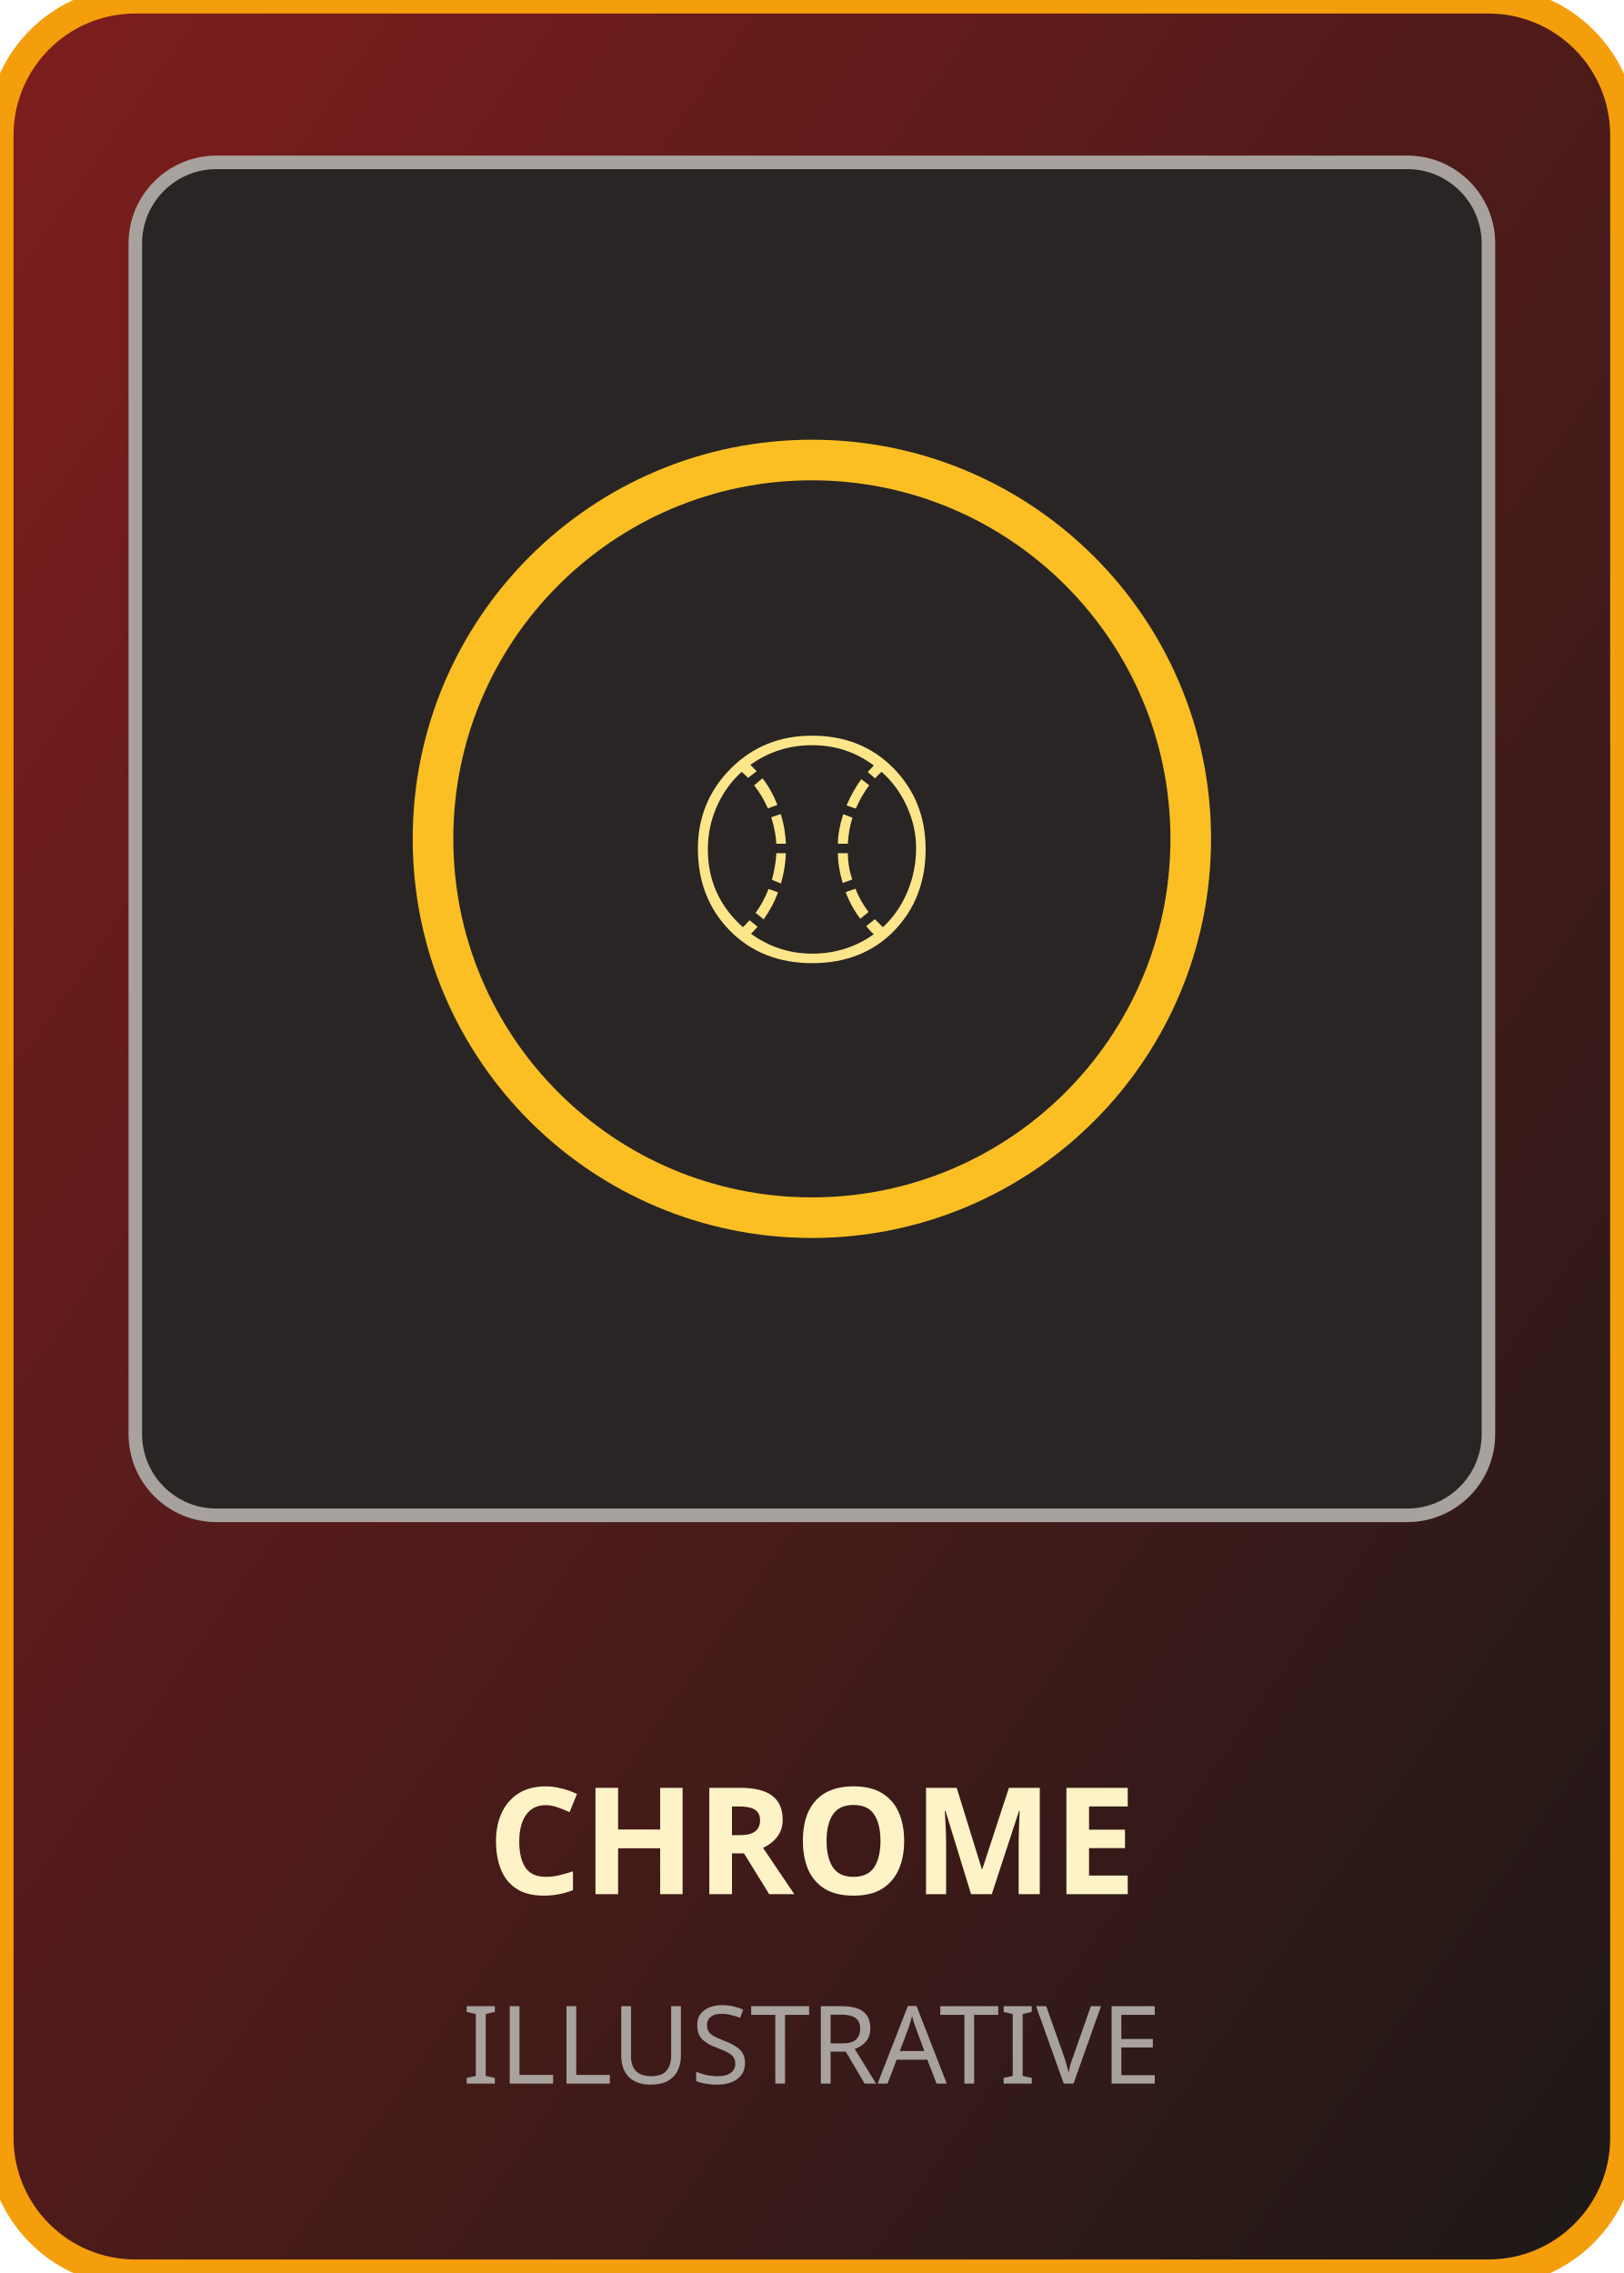
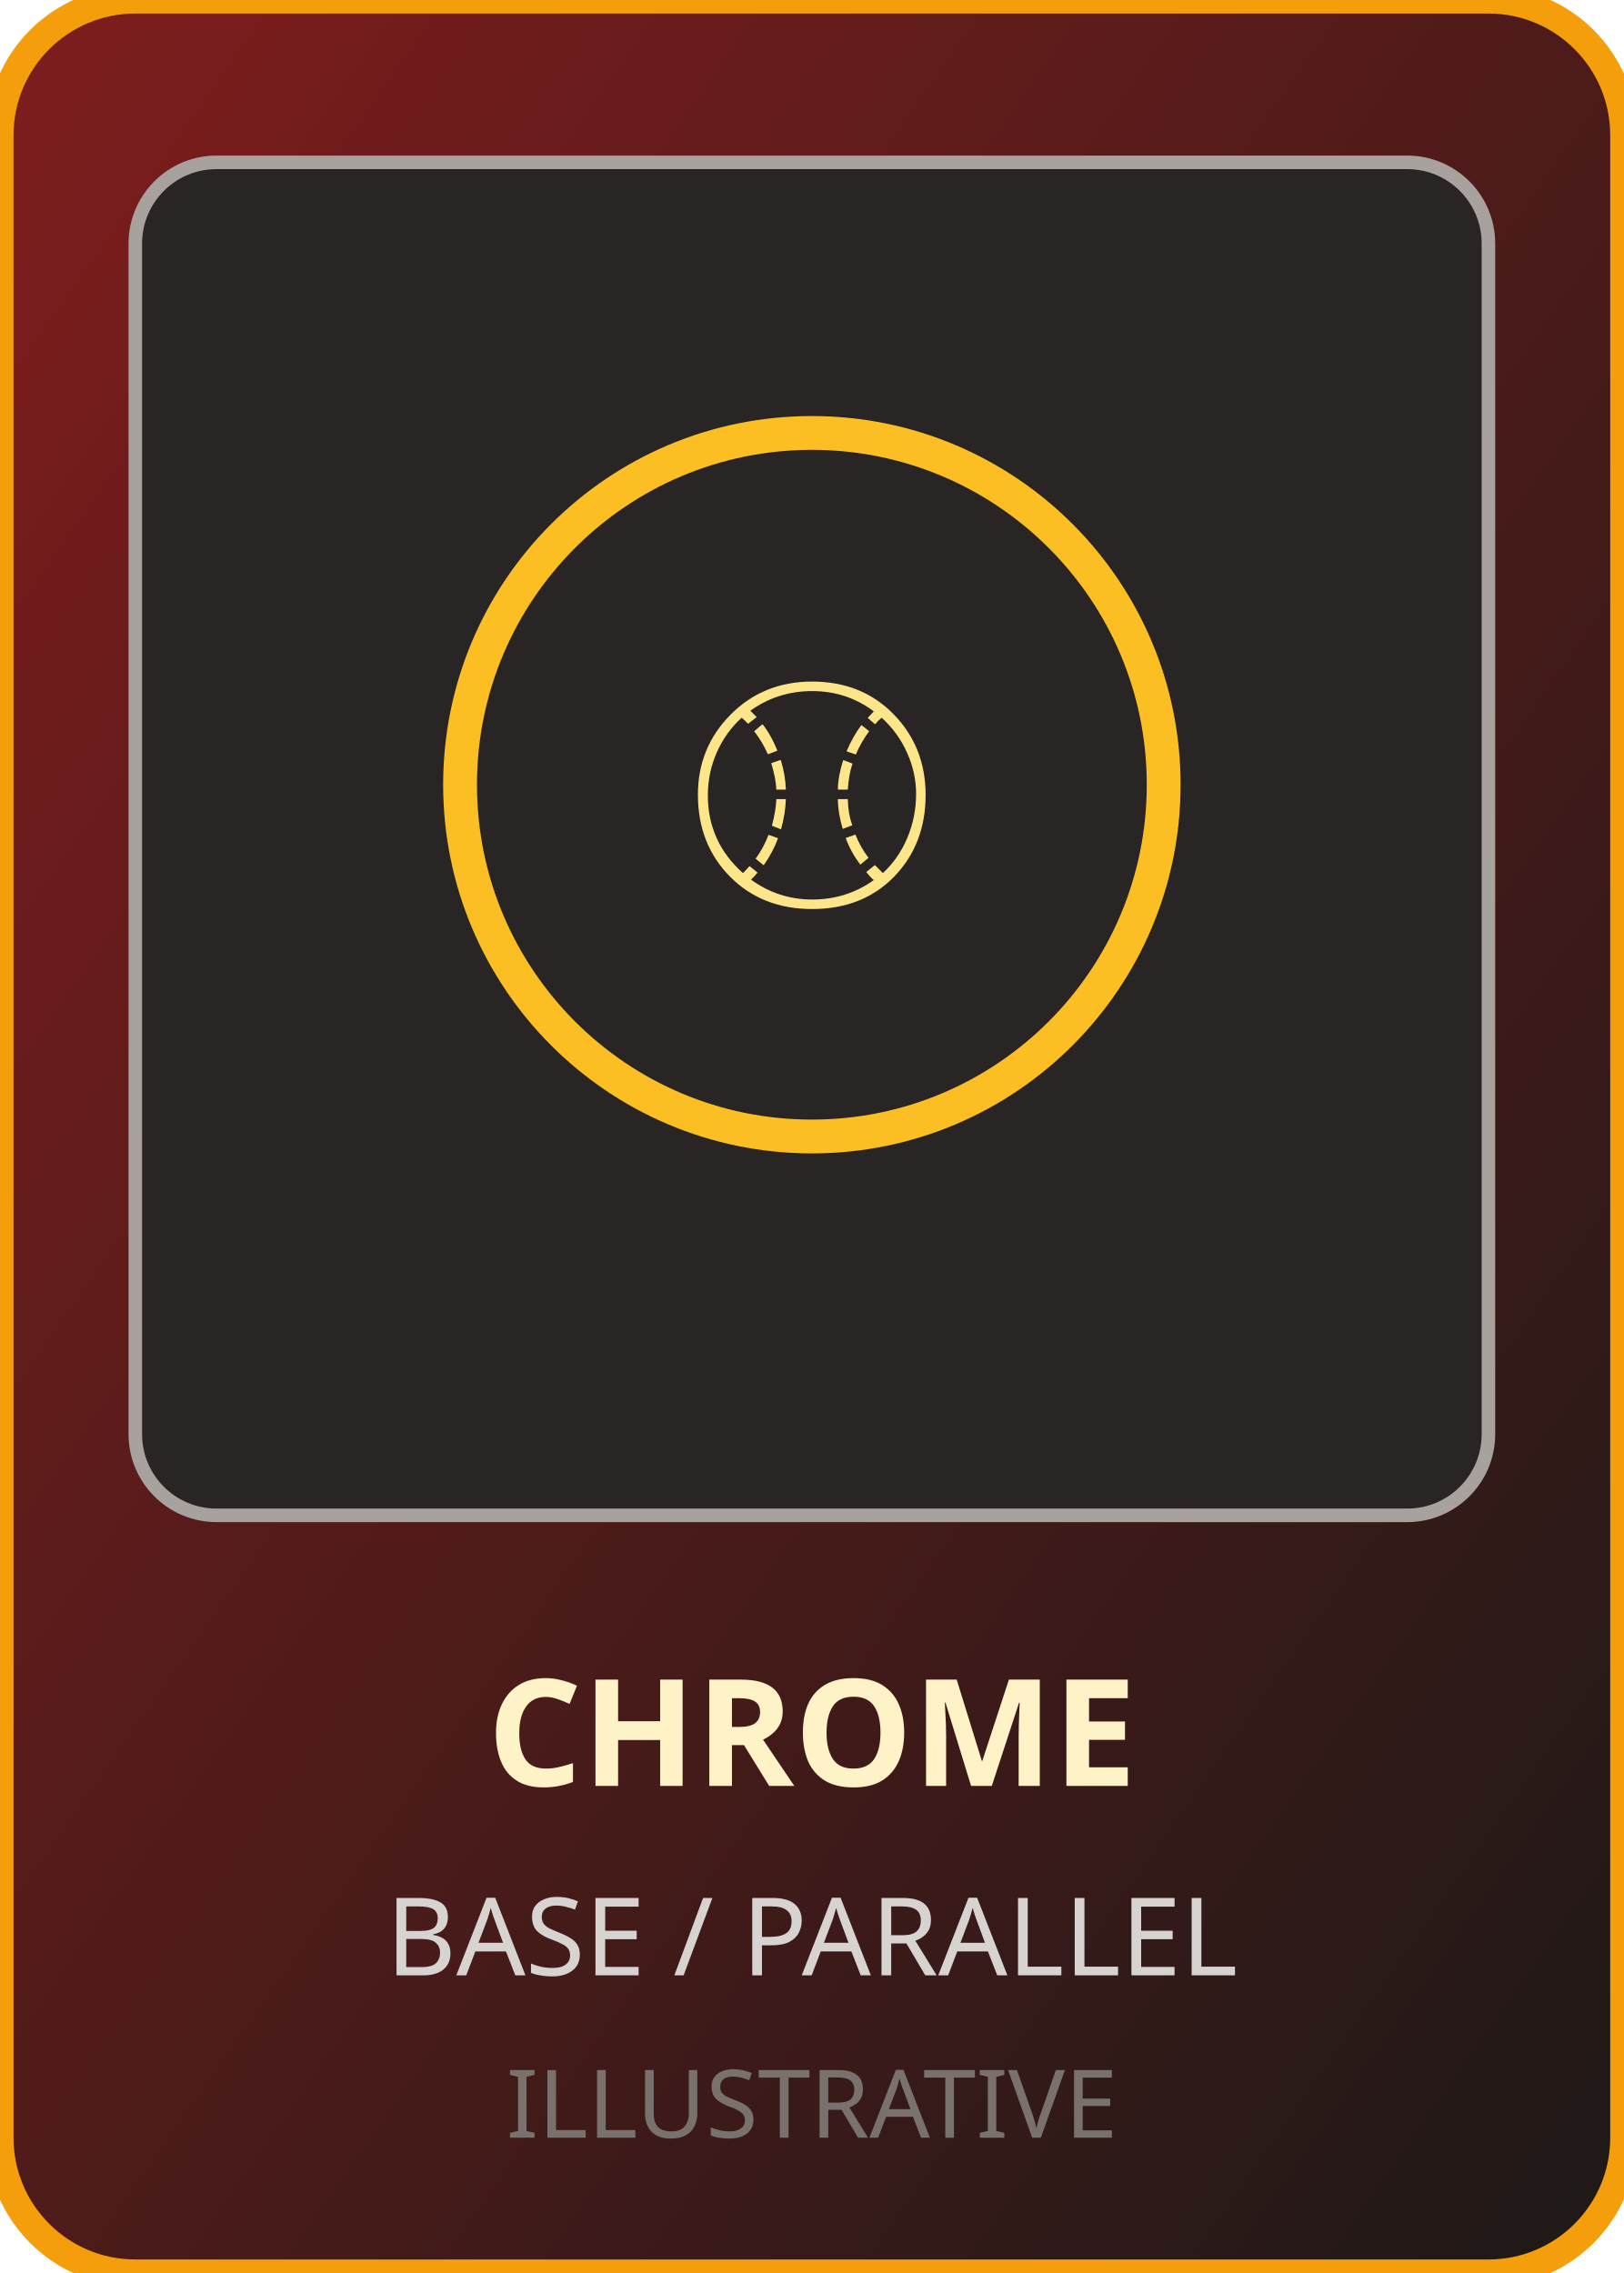
<svg xmlns="http://www.w3.org/2000/svg" width="120" height="168" viewBox="0 0 120 168">
  <defs>
    <linearGradient id="g" x1="0" y1="0" x2="1" y2="1">
      <stop offset="0%" stop-color="#7f1d1d" />
      <stop offset="100%" stop-color="#1c1917" />
    </linearGradient>
  </defs>
  <rect width="120" height="168" rx="10" fill="url(#g)" stroke="#f59e0b" stroke-width="2" />
  <rect x="10" y="12" width="100" height="100" rx="6" fill="#292524" stroke="#a8a29e" stroke-width="1" />
-   <circle cx="60" cy="62" r="28" fill="none" stroke="#fbbf24" stroke-width="3" />
-   <text x="60" y="70" text-anchor="middle" font-family="system-ui,sans-serif" font-size="22" fill="#fde68a">⚾</text>
-   <text x="60" y="140" text-anchor="middle" font-family="system-ui,sans-serif" font-size="11" fill="#fef3c7" font-weight="700">CHROME</text>
-   <text x="60" y="154" text-anchor="middle" font-family="system-ui,sans-serif" font-size="8" fill="#a8a29e">ILLUSTRATIVE</text>
+   <circle cx="60" cy="58" r="26" fill="none" stroke="#fbbf24" stroke-width="2.5" />
+   <text x="60" y="66" text-anchor="middle" font-family="system-ui,sans-serif" font-size="22" fill="#fde68a">⚾</text>
+   <text x="60" y="132" text-anchor="middle" font-family="system-ui,sans-serif" font-size="11" fill="#fef3c7" font-weight="700">CHROME</text>
+   <text x="60" y="146" text-anchor="middle" font-family="system-ui,sans-serif" font-size="8" fill="#d6d3d1">BASE / PARALLEL</text>
+   <text x="60" y="158" text-anchor="middle" font-family="system-ui,sans-serif" font-size="7" fill="#78716c">ILLUSTRATIVE</text>
</svg>
